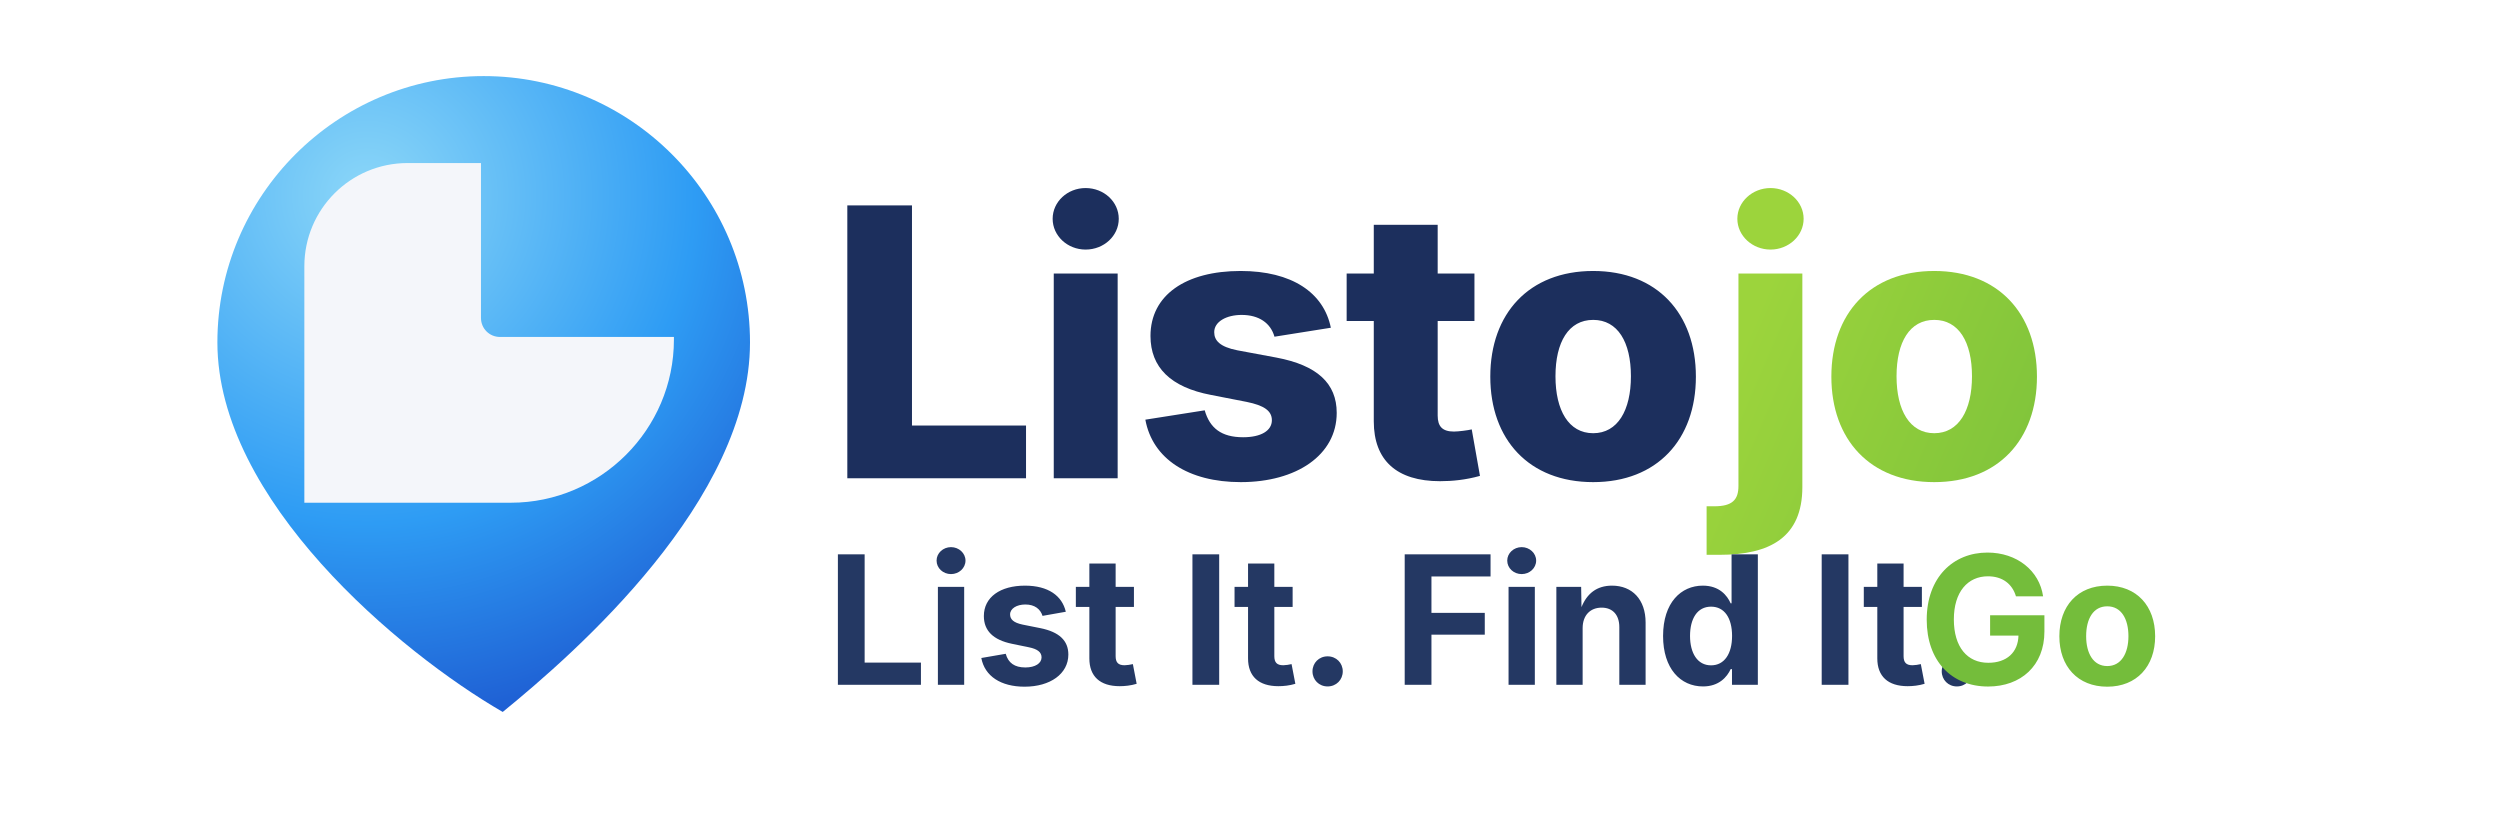
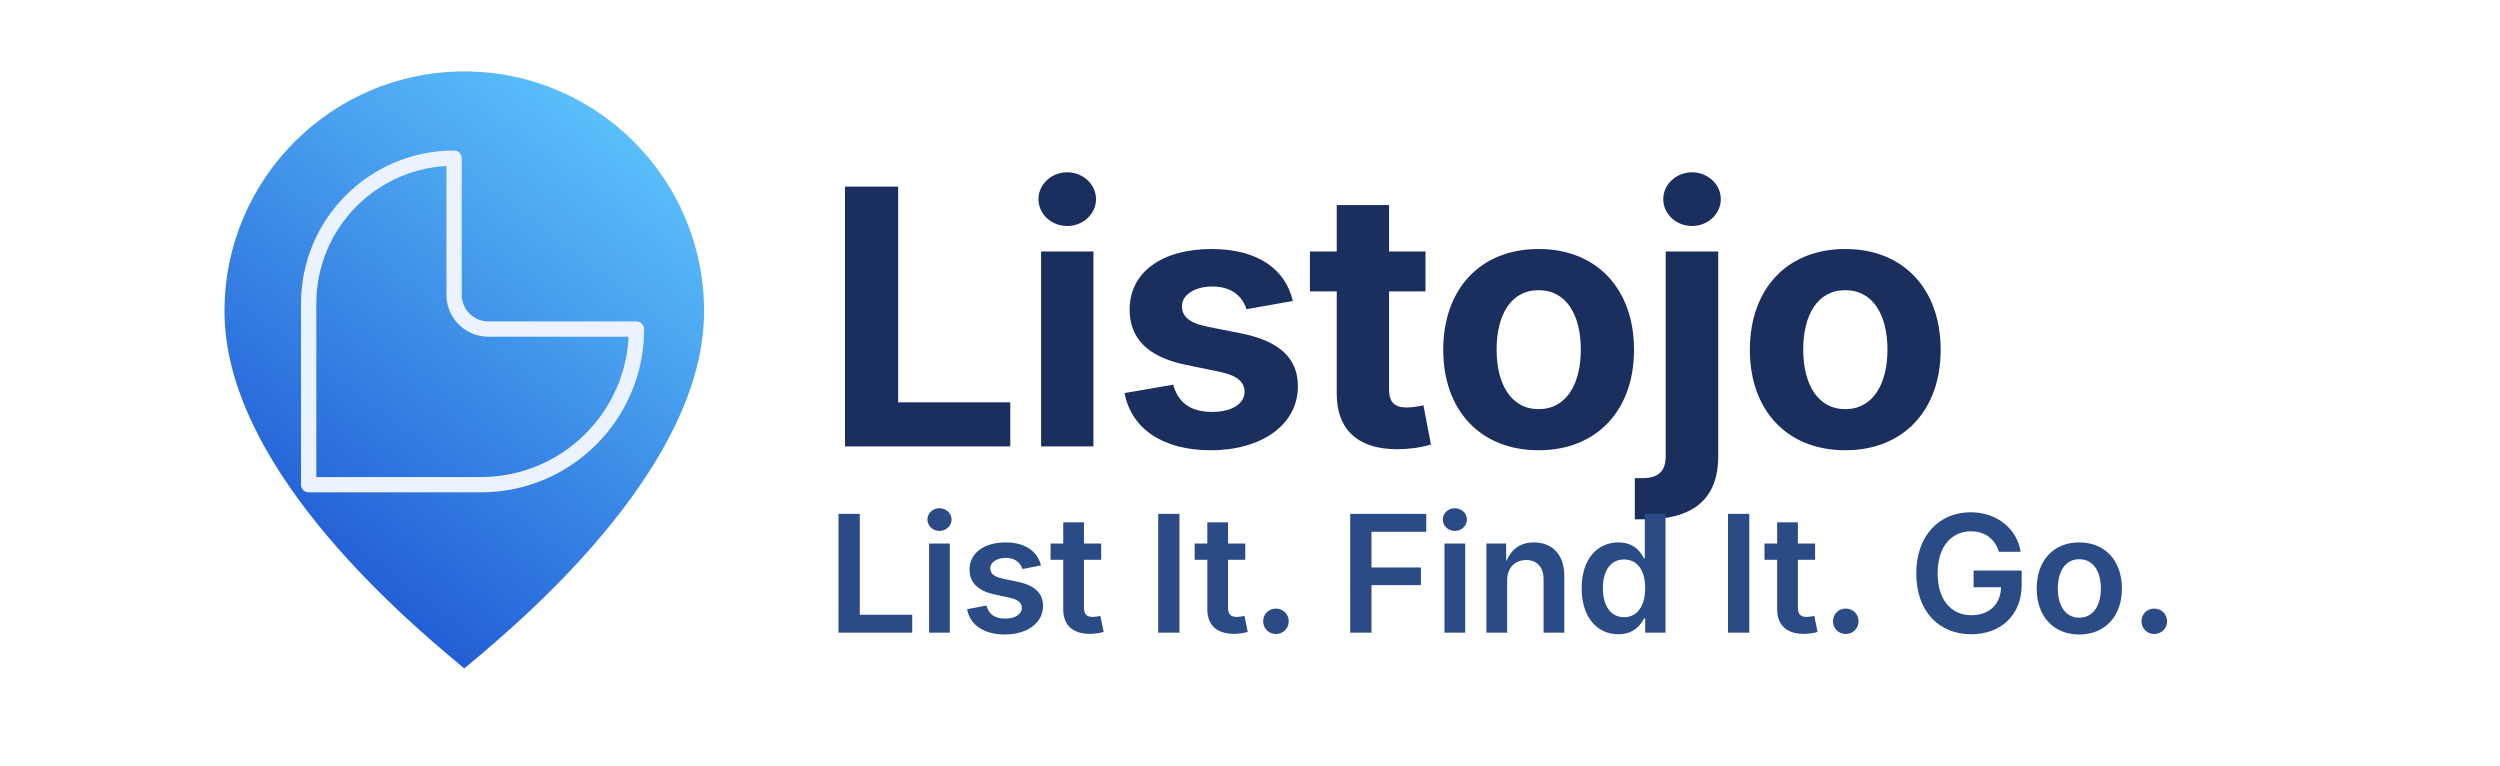
- <svg xmlns="http://www.w3.org/2000/svg" width="920" height="300" viewBox="0 0 920 300" fill="none">
+ <svg xmlns="http://www.w3.org/2000/svg" width="980" height="300" viewBox="0 0 980 300" fill="none">
  <defs>
-     <radialGradient id="pinGloss" cx="0" cy="0" r="1" gradientUnits="userSpaceOnUse" gradientTransform="translate(135 72) rotate(43) scale(232)">
-       <stop offset="0" stop-color="#8CD7F8" />
-       <stop offset="0.52" stop-color="#2E9CF4" />
-       <stop offset="1" stop-color="#1742C4" />
-     </radialGradient>
-     <linearGradient id="greenGrad" x1="654" y1="96" x2="815" y2="165" gradientUnits="userSpaceOnUse">
-       <stop stop-color="#9CD43C" />
-       <stop offset="1" stop-color="#72BC3A" />
+     <linearGradient id="listojoBlue" x1="260" y1="28" x2="88" y2="252" gradientUnits="userSpaceOnUse">
+       <stop offset="0" stop-color="#62CCFF" />
+       <stop offset="1" stop-color="#1548CE" />
    </linearGradient>
  </defs>
-   <path d="M185 262C212 240 276 184 276 126C276 72 232 28 178 28C124 28 80 72 80 126C80 184 147 240 185 262Z" fill="url(#pinGloss)" />
-   <path d="M177 60H150C129 60 112 77 112 98V185H188C221 185 248 158 248 125V124H184C180.1 124 177 120.9 177 117V60Z" fill="#F4F6FA" />
-   <text x="304" y="176" fill="#1C2F5D" font-size="138" font-family="Inter, Arial, sans-serif" font-weight="800" letter-spacing="-2">Listo</text>
-   <text x="632" y="176" fill="url(#greenGrad)" font-size="138" font-family="Inter, Arial, sans-serif" font-weight="800" letter-spacing="-2">jo</text>
-   <text x="304" y="252" fill="#243863" font-size="66" font-family="Inter, Arial, sans-serif" font-weight="700" letter-spacing="-0.3">List It. Find It.</text>
-   <text x="706" y="252" fill="#74BD3B" font-size="66" font-family="Inter, Arial, sans-serif" font-weight="700" letter-spacing="-0.3">Go</text>
+   <path d="M182 262C210 239 276 181 276 122C276 70.1 233.9 28 182 28C130.1 28 88 70.1 88 122C88 181 154 239 182 262Z" fill="url(#listojoBlue)" />
+   <path d="M178 62C146.5 62 121 87.5 121 119V190H188.5C222.2 190 249.5 162.7 249.5 129H191.5C184 129 178 123 178 115.5V62Z" fill="url(#listojoBlue)" stroke="#EAF3FF" stroke-width="6" stroke-linejoin="round" />
+   <text x="322" y="175" fill="#1B2F5F" font-size="140" font-family="Montserrat, 'Sora', 'Inter', Arial, sans-serif" font-weight="700" letter-spacing="-1.8">Listojo</text>
+   <text x="324" y="248" fill="#2A4B86" font-size="64" font-family="Montserrat, 'Sora', 'Inter', Arial, sans-serif" font-weight="600" letter-spacing="-0.3">List It. Find It. Go.</text>
</svg>
